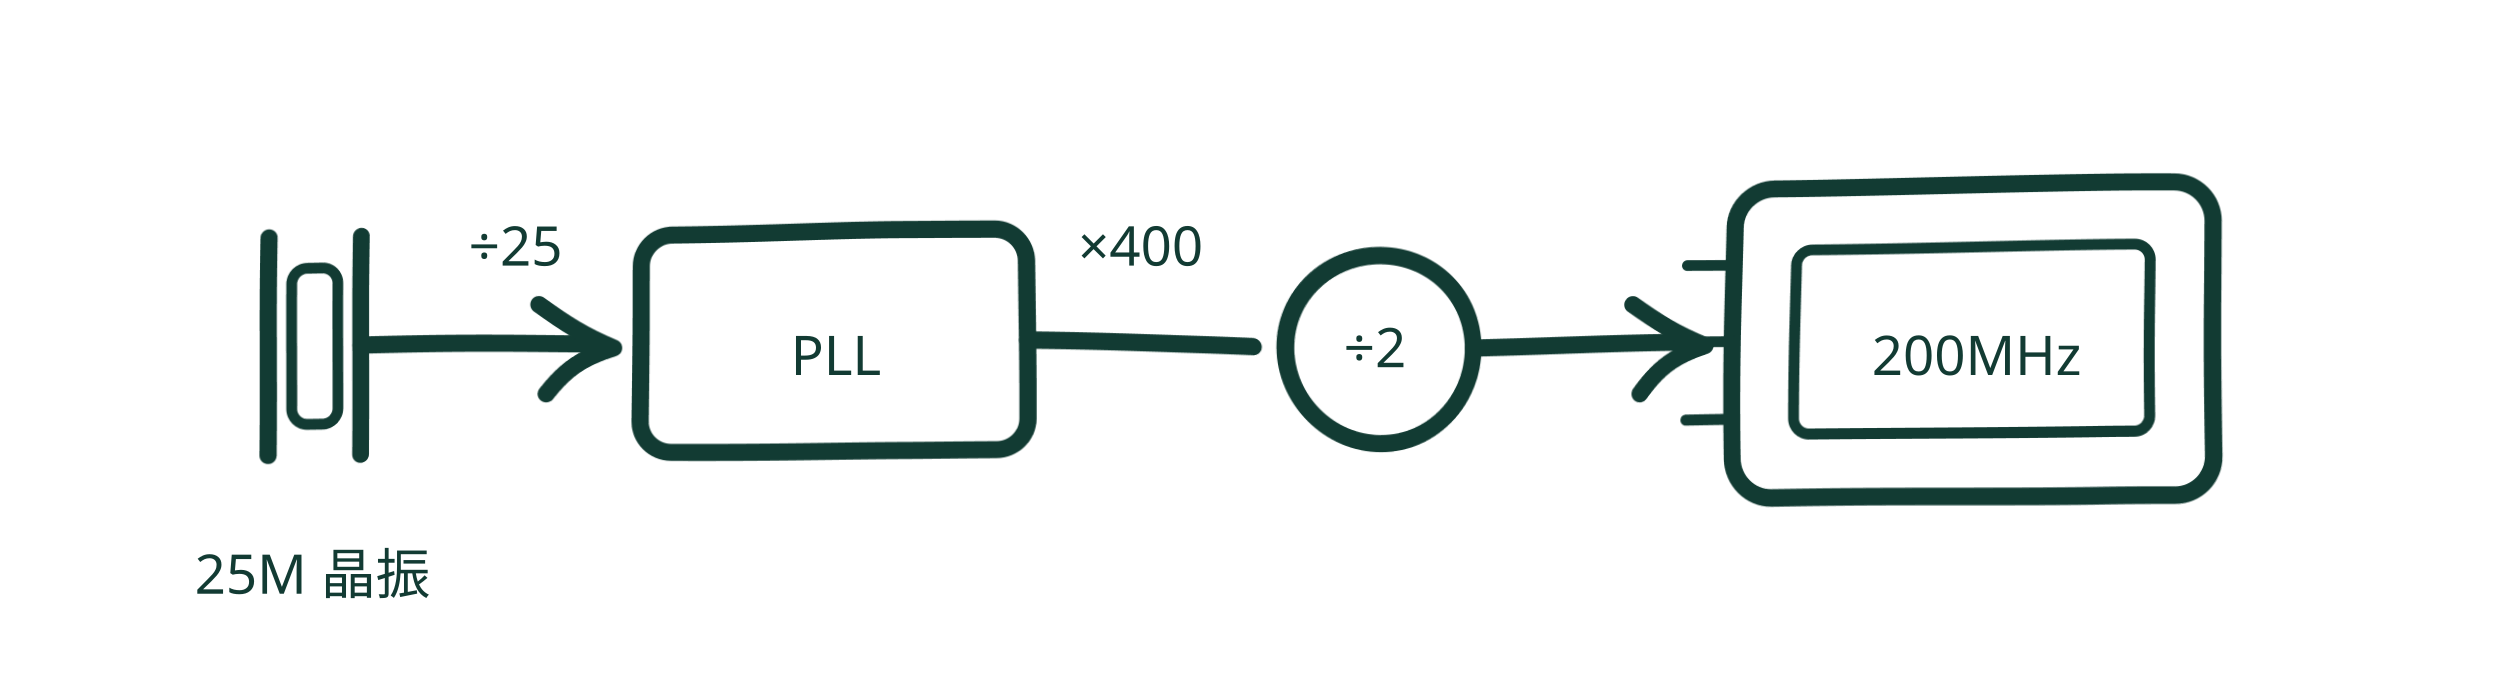
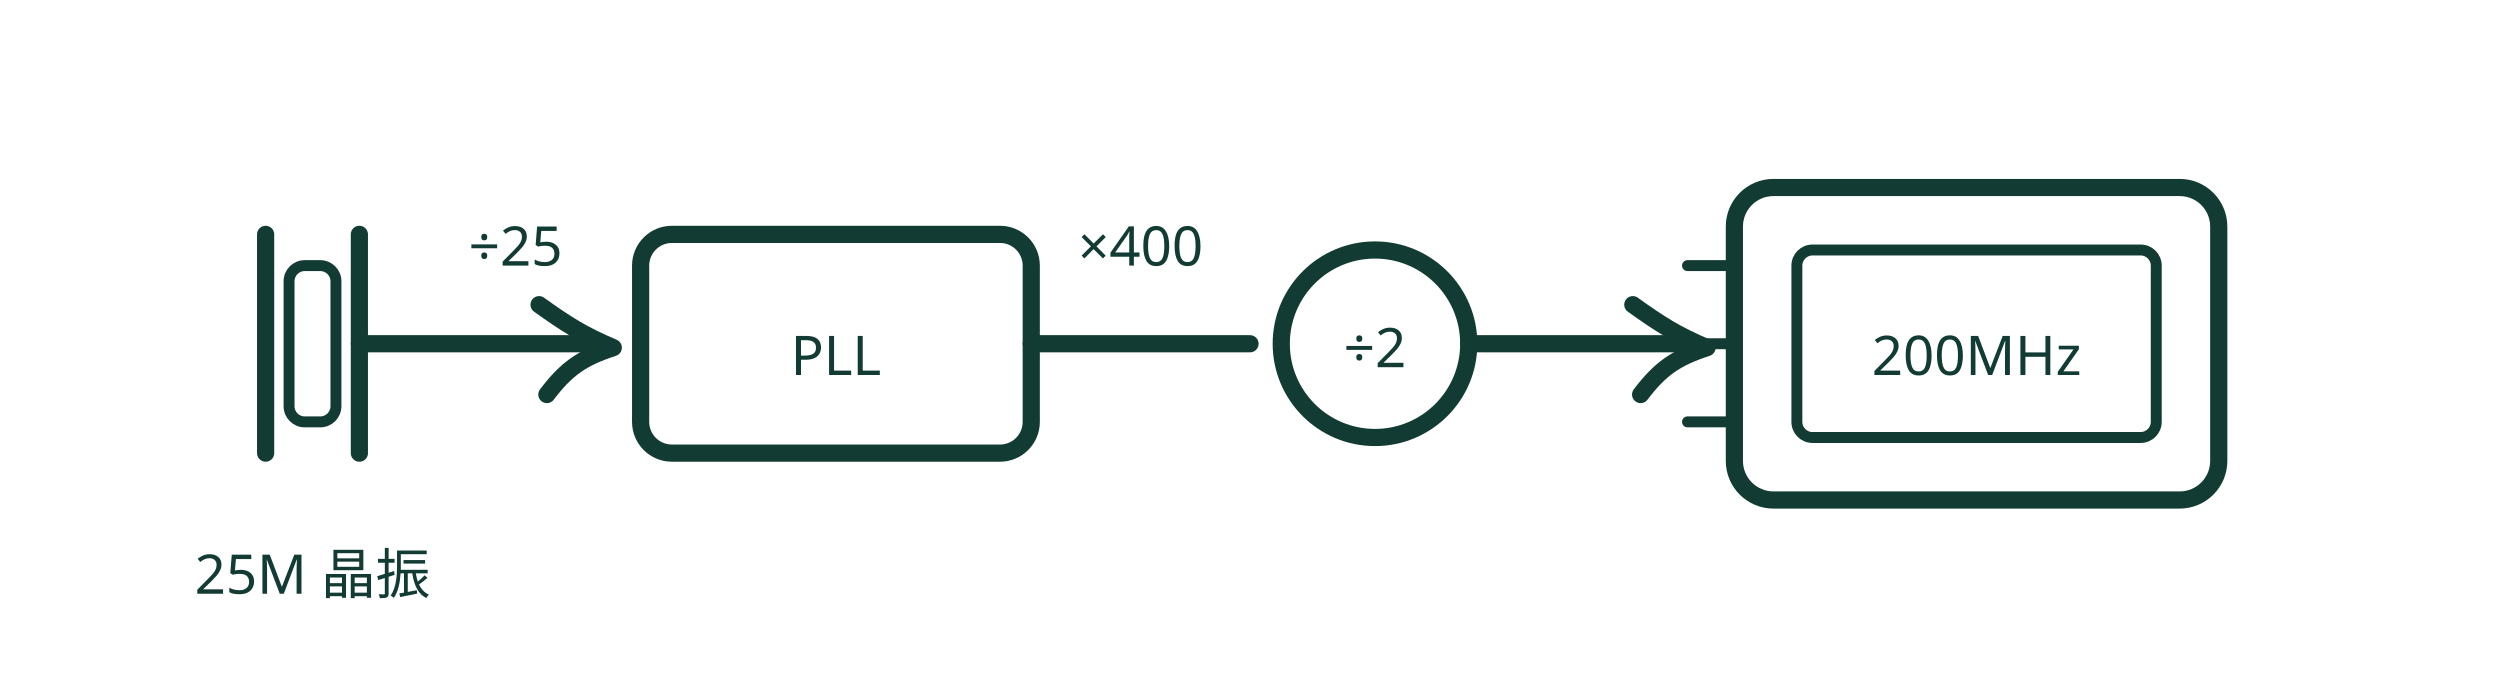
<svg xmlns="http://www.w3.org/2000/svg" viewBox="0 0 320 88" role="img" aria-label="25M 晶振经 ÷25 ×400 ÷2 倍频分频得到 200MHz 主频" fill="none" stroke="var(--cover-ink, #123b33)" stroke-linecap="round" stroke-linejoin="round">
-   <defs>
-     <filter id="hw-gd32-01-rcu-clock" x="-5%" y="-5%" width="110%" height="110%">
-       <feTurbulence type="fractalNoise" baseFrequency="0.013" numOctaves="2" seed="63" result="n" />
-       <feDisplacementMap in="SourceGraphic" in2="n" scale="3.2" />
-     </filter>
-   </defs>
-   <g filter="url(#hw-gd32-01-rcu-clock)">
-     <path d="M34 30 L34 58 M46 30 L46 58" stroke-width="2.2" />
-     <rect x="37" y="34" width="6" height="20" rx="2" stroke-width="1.4" />
-     <path d="M46 44 C 60 44, 64 44, 76 44" stroke-width="2.2" />
-     <path d="M69 39 C 72.5 41.5, 74.5 42.8, 78.5 44.5 C 74.5 45.8, 72.5 47.2, 70 50.5" stroke-width="2.2" />
-     <rect x="82" y="30" width="50" height="28" rx="4" stroke-width="2.2" />
-     <path d="M132 44 L 160 44" stroke-width="2.2" />
-     <circle cx="176" cy="44" r="12" stroke-width="2.2" />
-     <path d="M188 44 L 216 44" stroke-width="2.2" />
-     <path d="M209 39 C 212.5 41.5, 214.5 42.8, 218.5 44.5 C 214.5 45.8, 212.5 47.2, 210 50.5" stroke-width="2.2" />
-     <rect x="222" y="24" width="62" height="40" rx="5" stroke-width="2.2" />
-     <rect x="230" y="32" width="46" height="24" rx="2" stroke-width="1.4" />
-     <path d="M222 34 L216 34 M222 44 L216 44 M222 54 L216 54" stroke-width="1.4" />
-   </g>
+   <path d="M34 30 L34 58 M46 30 L46 58" stroke-width="2.2" />
+   <rect x="37" y="34" width="6" height="20" rx="2" stroke-width="1.4" />
+   <path d="M46 44 C 60 44, 64 44, 76 44" stroke-width="2.2" />
+   <path d="M69 39 C 72.5 41.5, 74.5 42.8, 78.5 44.5 C 74.5 45.8, 72.5 47.2, 70 50.5" stroke-width="2.2" />
  <text x="66" y="34" font-family="sans-serif" font-size="7" fill="var(--cover-ink, #123b33)" stroke="none" text-anchor="middle">÷25</text>
+   <rect x="82" y="30" width="50" height="28" rx="4" stroke-width="2.2" />
  <text x="107" y="48" font-family="sans-serif" font-size="7" fill="var(--cover-ink, #123b33)" stroke="none" text-anchor="middle">PLL</text>
+   <path d="M132 44 L 160 44" stroke-width="2.2" />
  <text x="146" y="34" font-family="sans-serif" font-size="7" fill="var(--cover-ink, #123b33)" stroke="none" text-anchor="middle">×400</text>
+   <circle cx="176" cy="44" r="12" stroke-width="2.2" />
  <text x="176" y="47" font-family="sans-serif" font-size="7" fill="var(--cover-ink, #123b33)" stroke="none" text-anchor="middle">÷2</text>
+   <path d="M188 44 L 216 44" stroke-width="2.2" />
+   <path d="M209 39 C 212.5 41.5, 214.5 42.8, 218.5 44.5 C 214.5 45.8, 212.5 47.2, 210 50.5" stroke-width="2.2" />
+   <rect x="222" y="24" width="62" height="40" rx="5" stroke-width="2.2" />
+   <rect x="230" y="32" width="46" height="24" rx="2" stroke-width="1.4" />
  <text x="253" y="48" font-family="sans-serif" font-size="7" fill="var(--cover-ink, #123b33)" stroke="none" text-anchor="middle">200MHz</text>
+   <path d="M222 34 L216 34 M222 44 L216 44 M222 54 L216 54" stroke-width="1.4" />
  <text x="40" y="76" font-family="sans-serif" font-size="7" fill="var(--cover-ink, #123b33)" stroke="none" text-anchor="middle">25M 晶振</text>
</svg>
